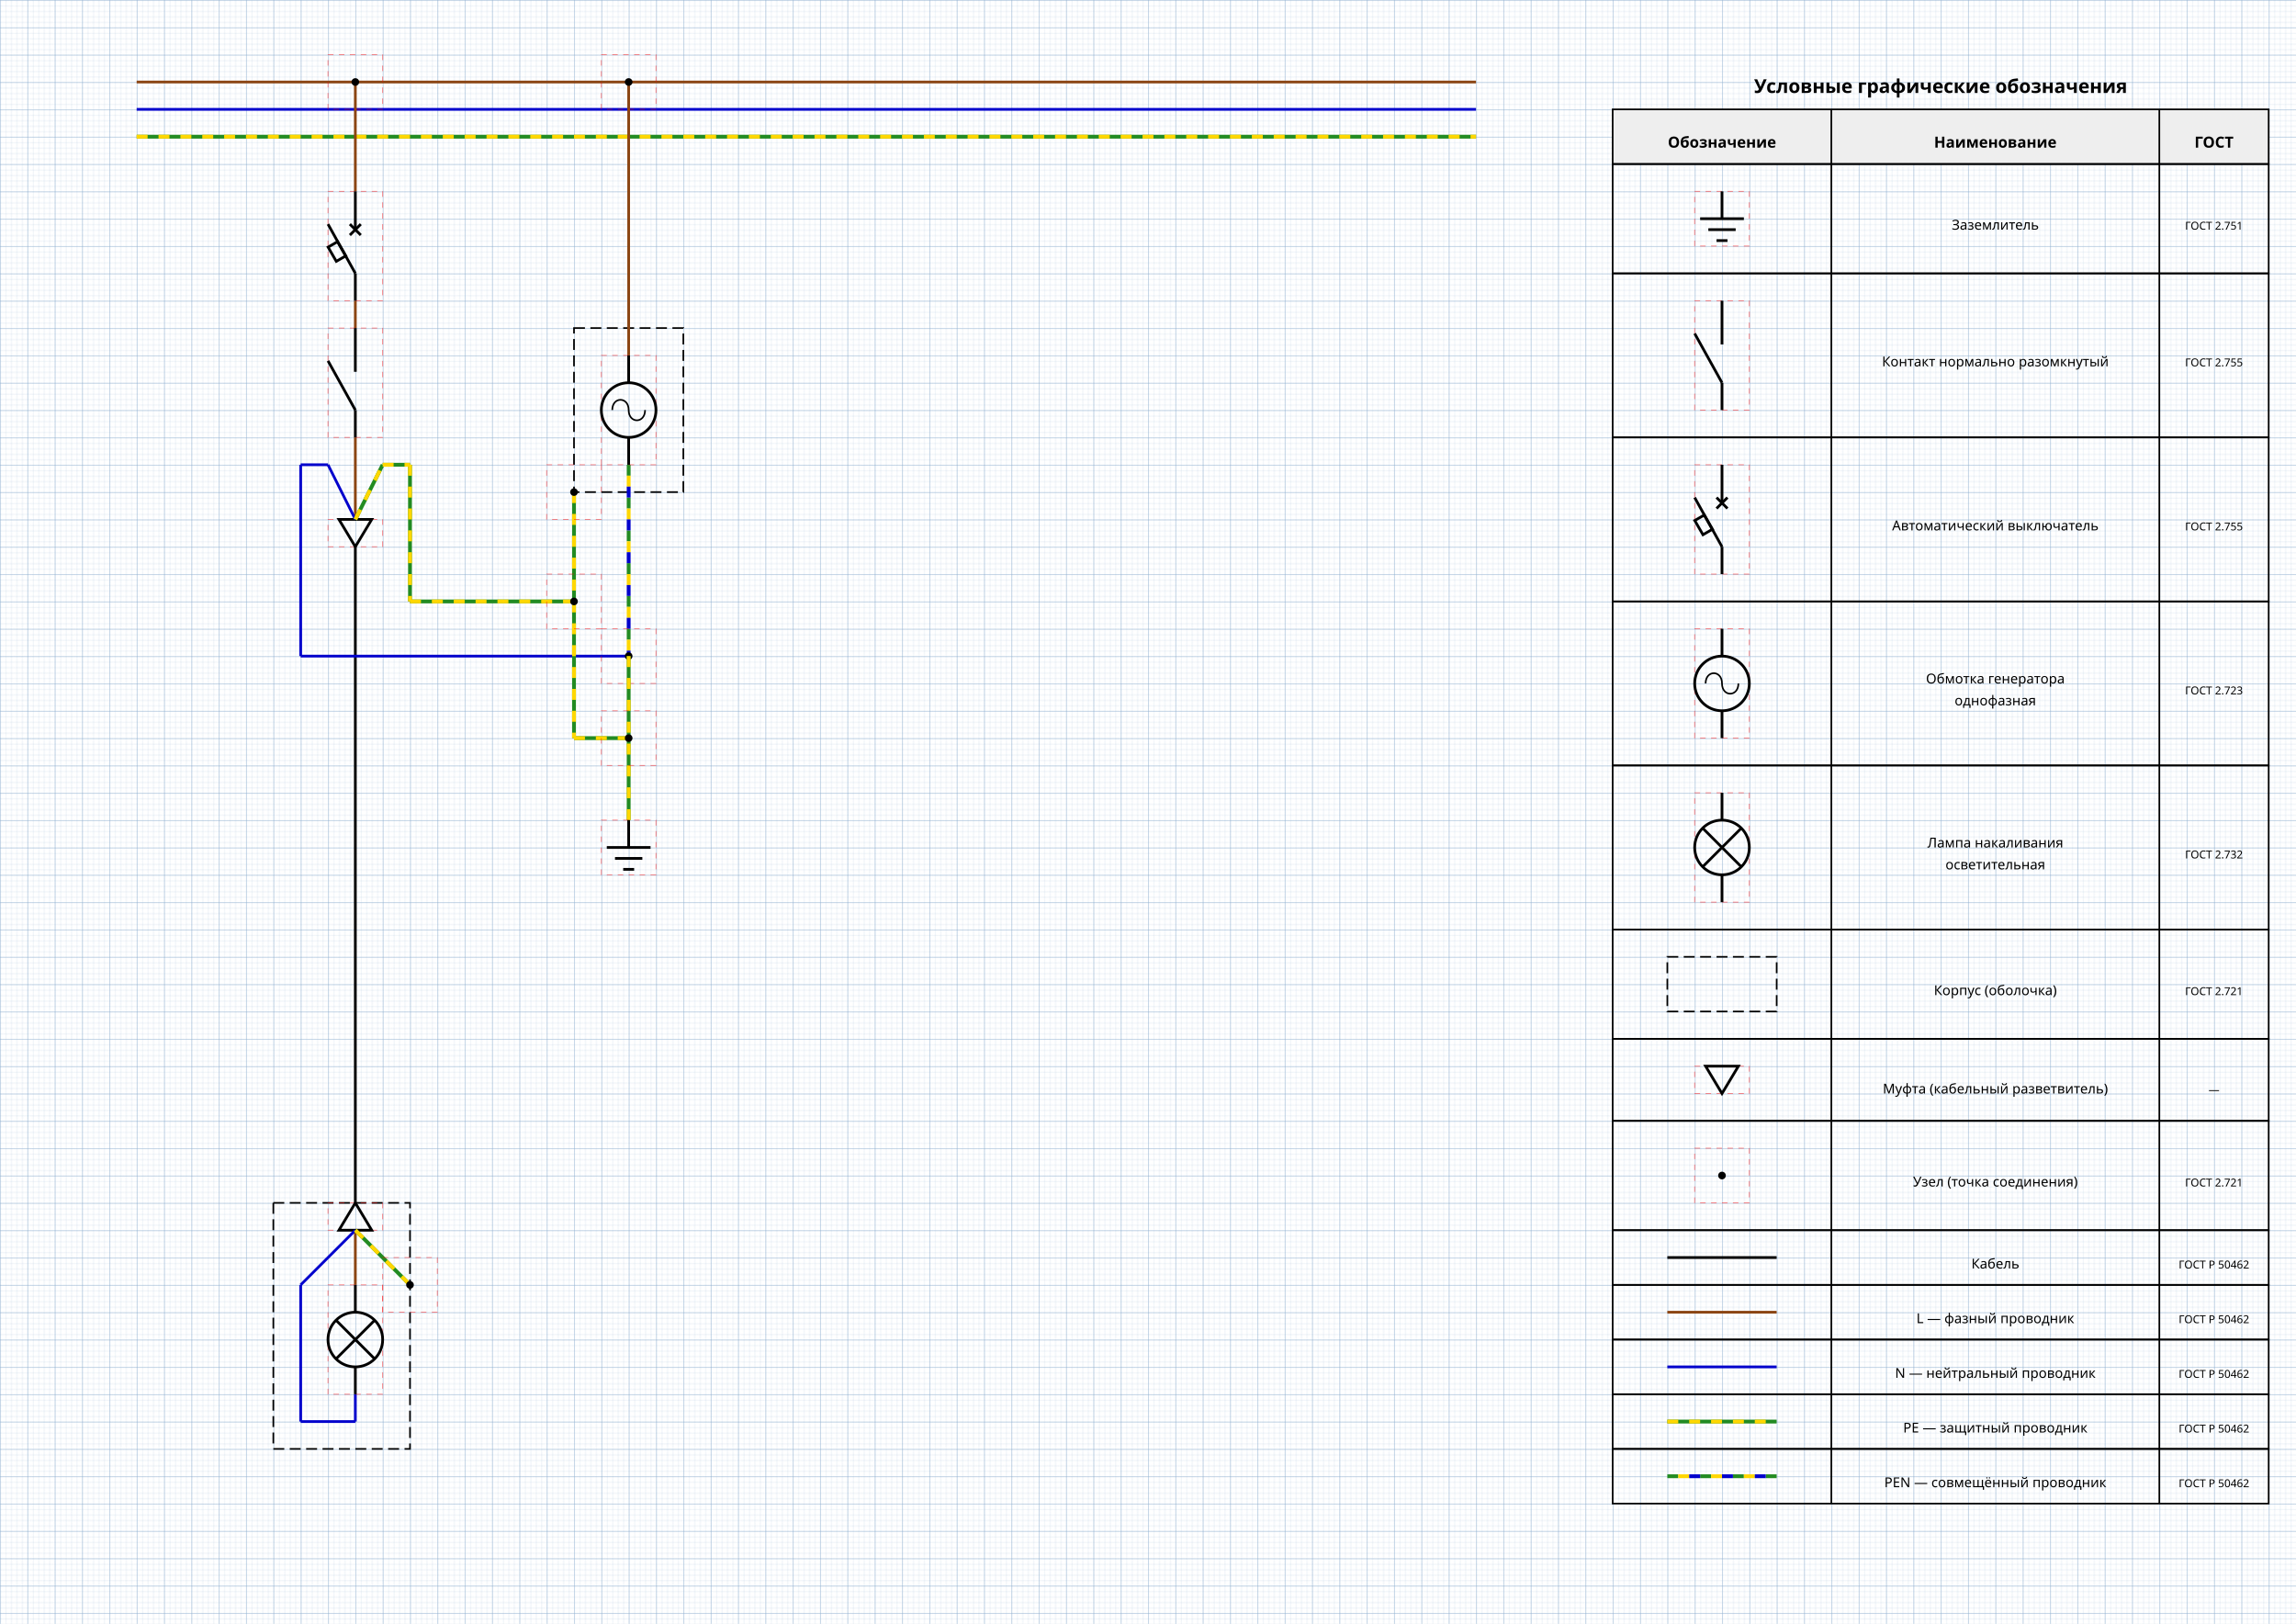
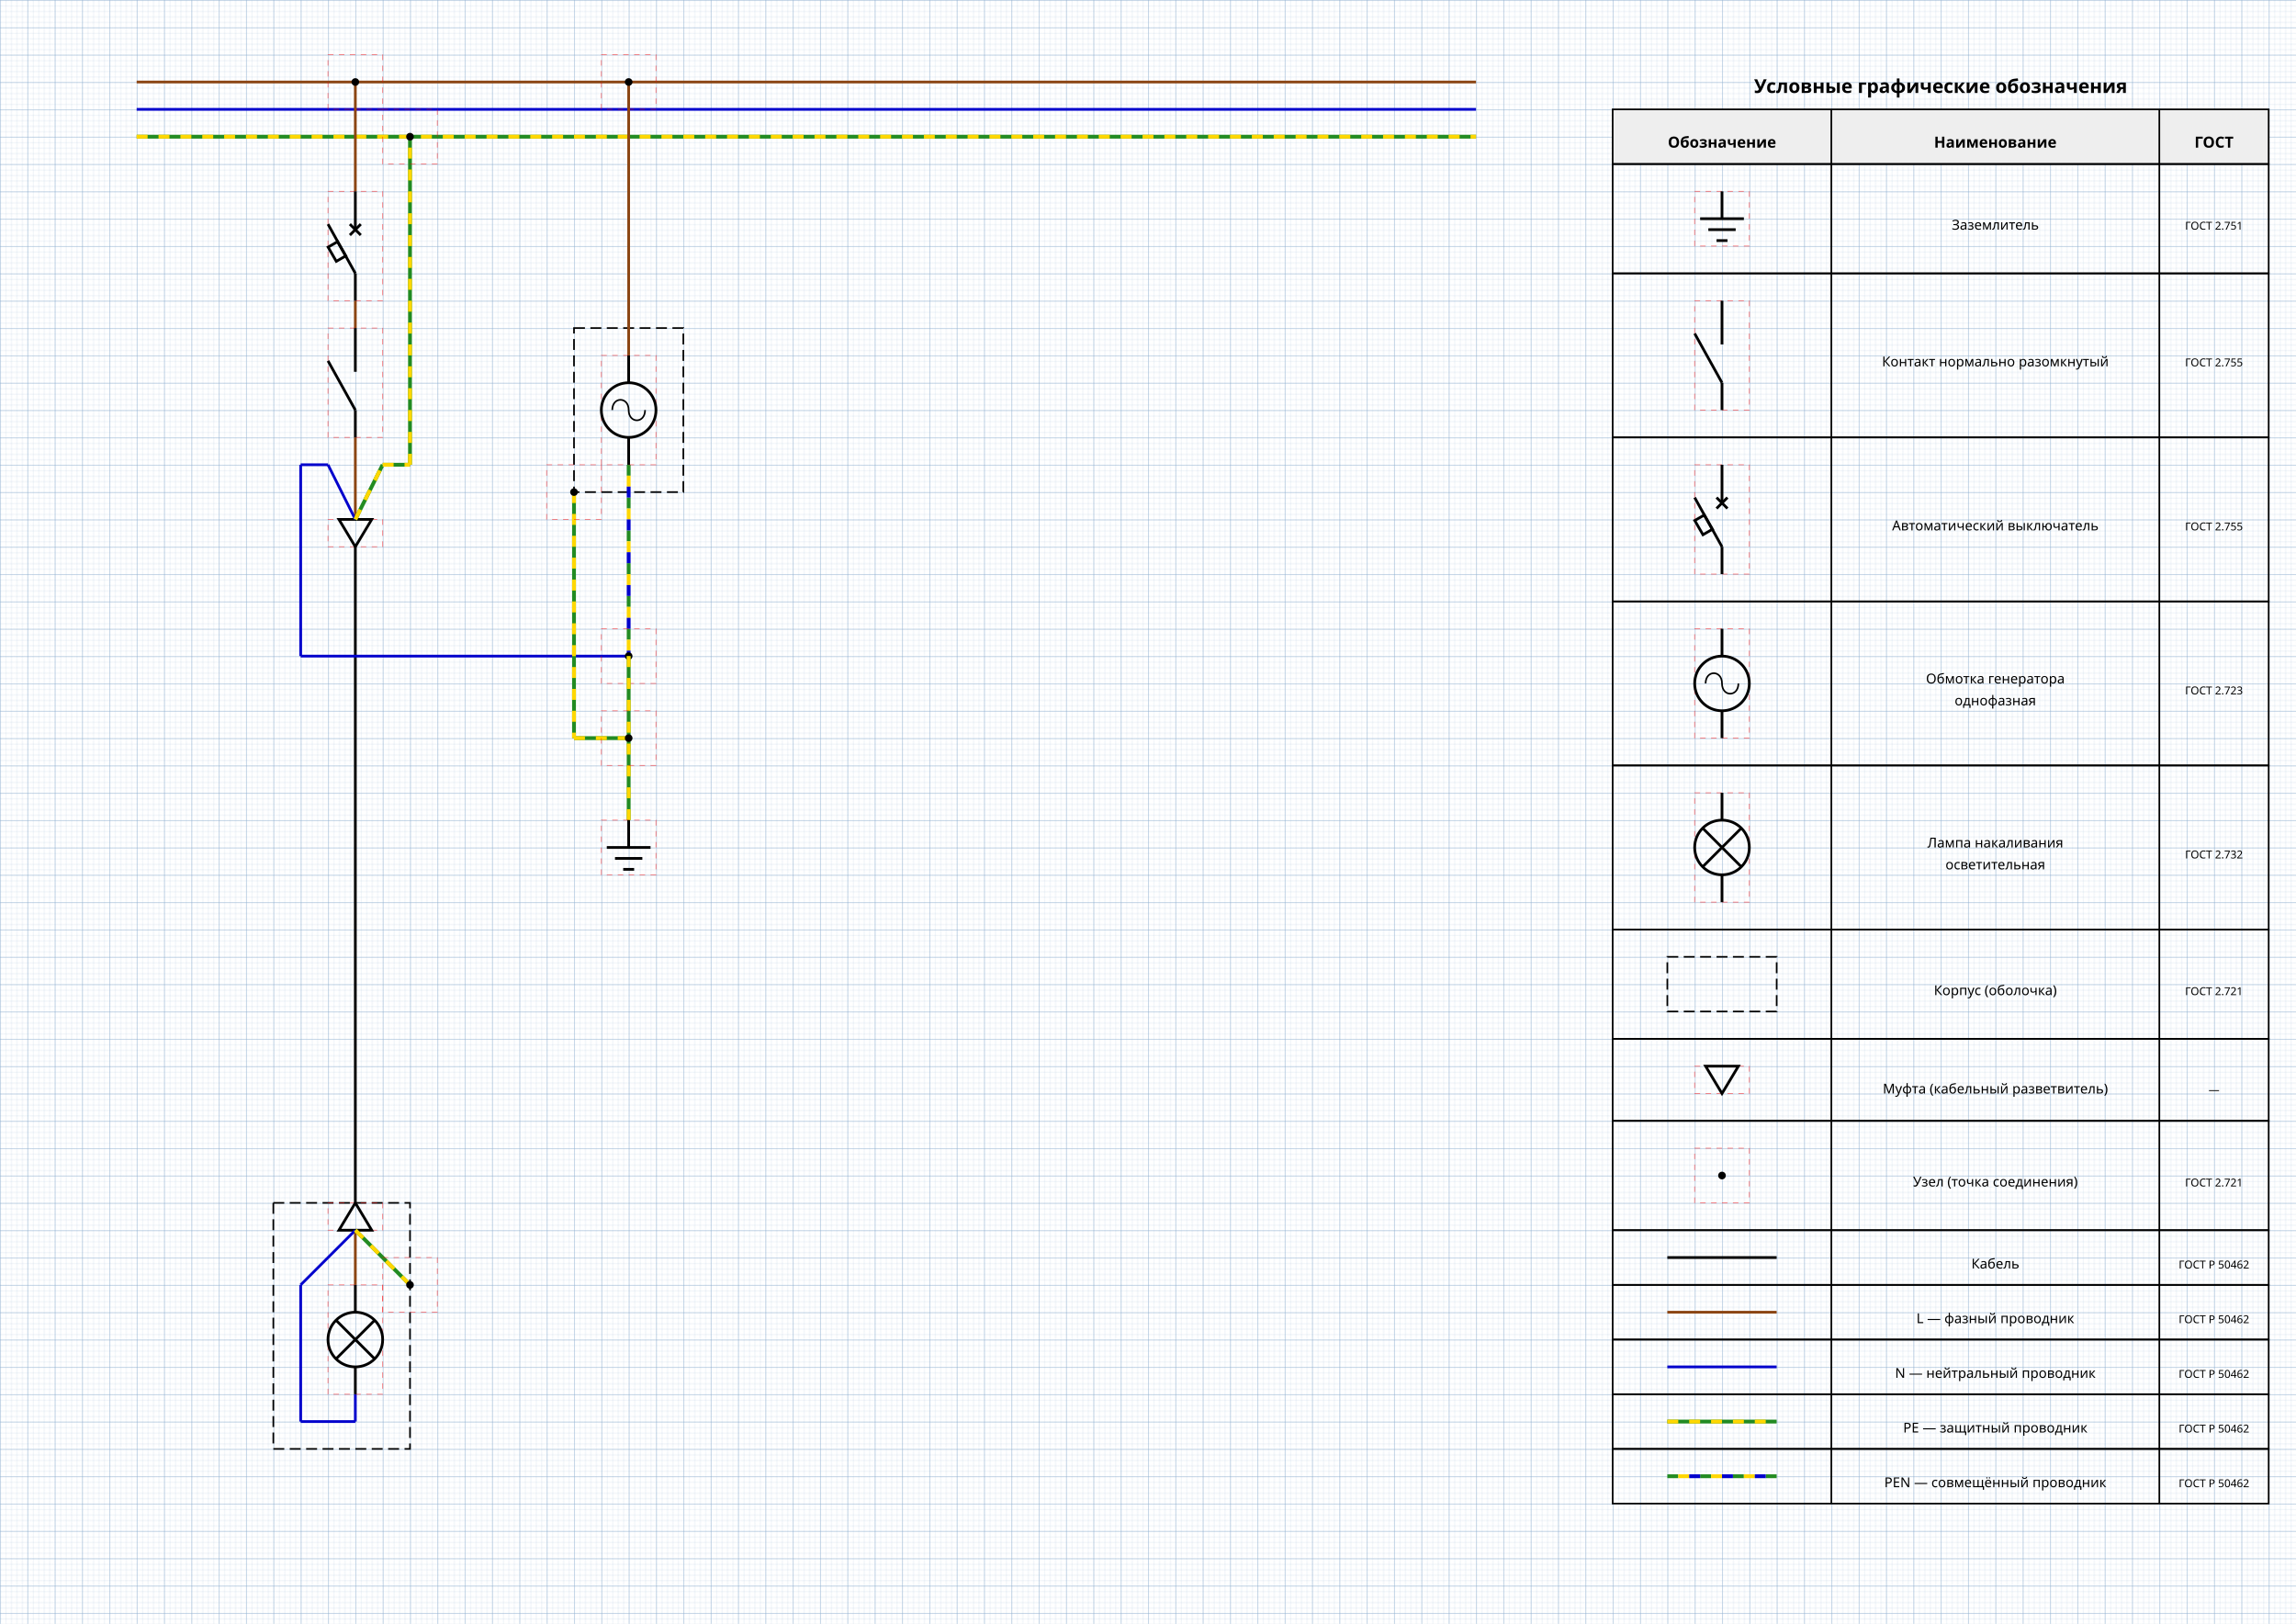
<svg xmlns="http://www.w3.org/2000/svg" width="420mm" height="297mm" viewBox="0 0 420 297">
  <rect width="420" height="297" fill="white" />
  <defs>
    <pattern id="mm1" width="1" height="1" patternUnits="userSpaceOnUse">
      <line x1="0" y1="0" x2="0" y2="1" stroke="#c8d8e8" stroke-width="0.1" />
      <line x1="0" y1="0" x2="1" y2="0" stroke="#c8d8e8" stroke-width="0.1" />
    </pattern>
    <pattern id="mm5" width="5" height="5" patternUnits="userSpaceOnUse">
      <rect width="5" height="5" fill="url(#mm1)" />
      <line x1="0" y1="0" x2="0" y2="5" stroke="#90b0d0" stroke-width="0.15" />
      <line x1="0" y1="0" x2="5" y2="0" stroke="#90b0d0" stroke-width="0.15" />
    </pattern>
    <symbol id="ugo-node" overflow="visible">
      <rect x="-5" y="-5" width="10" height="10" fill="none" stroke="red" stroke-width="0.15" stroke-dasharray="1,1" opacity="0.5" />
      <circle cx="0" cy="0" r="0.7" fill="black" stroke="none" />
    </symbol>
    <symbol id="ugo-ground" overflow="visible">
      <rect x="-5" y="0" width="10" height="10" fill="none" stroke="red" stroke-width="0.15" stroke-dasharray="1,1" opacity="0.5" />
      <g stroke="black" stroke-width="0.5">
        <line x1="0" y1="0" x2="0" y2="5" />
        <line x1="-4" y1="5" x2="4" y2="5" />
        <line x1="-2.5" y1="7" x2="2.5" y2="7" />
        <line x1="-1" y1="9" x2="1" y2="9" />
      </g>
    </symbol>
    <symbol id="ugo-contact" overflow="visible">
      <rect x="-5" y="0" width="10" height="20" fill="none" stroke="red" stroke-width="0.15" stroke-dasharray="1,1" opacity="0.5" />
      <g stroke="black" stroke-width="0.5" fill="none">
        <line x1="0" y1="0" x2="0" y2="8" />
        <line x1="0" y1="15" x2="-5" y2="6" />
        <line x1="0" y1="15" x2="0" y2="20" />
      </g>
    </symbol>
    <symbol id="ugo-breaker" overflow="visible">
      <rect x="-5" y="0" width="10" height="20" fill="none" stroke="red" stroke-width="0.15" stroke-dasharray="1,1" opacity="0.5" />
      <g stroke="black" stroke-width="0.5" fill="none">
        <line x1="0" y1="0" x2="0" y2="7" />
        <line x1="-1" y1="6" x2="1" y2="8" />
        <line x1="-1" y1="8" x2="1" y2="6" />
        <line x1="0" y1="15" x2="-5" y2="6" />
        <rect x="-2" y="-1.5" width="2" height="3" fill="none" stroke="black" stroke-width="0.5" transform="translate(-2.5, 10.5) rotate(-30)" />
        <line x1="0" y1="15" x2="0" y2="20" />
      </g>
    </symbol>
    <symbol id="ugo-generator" overflow="visible">
      <rect x="-5" y="0" width="10" height="20" fill="none" stroke="red" stroke-width="0.15" stroke-dasharray="1,1" opacity="0.5" />
      <g stroke="black" stroke-width="0.5" fill="none">
        <line x1="0" y1="0" x2="0" y2="5" />
        <circle cx="0" cy="10" r="5" />
        <path d="M-3,10 C-3,7.5 0,7.5 0,10 S3,12.5 3,10" stroke-width="0.3" />
        <line x1="0" y1="15" x2="0" y2="20" />
      </g>
    </symbol>
    <symbol id="ugo-lamp" overflow="visible">
      <rect x="-5" y="0" width="10" height="20" fill="none" stroke="red" stroke-width="0.15" stroke-dasharray="1,1" opacity="0.5" />
      <g stroke="black" stroke-width="0.5" fill="none">
        <line x1="0" y1="0" x2="0" y2="5" />
        <circle cx="0" cy="10" r="5" />
        <line x1="-3.5" y1="6.5" x2="3.5" y2="13.5" />
        <line x1="3.5" y1="6.5" x2="-3.5" y2="13.5" />
        <line x1="0" y1="15" x2="0" y2="20" />
      </g>
    </symbol>
    <symbol id="ugo-mufta" overflow="visible">
      <rect x="-5" y="0" width="10" height="5" fill="none" stroke="red" stroke-width="0.15" stroke-dasharray="1,1" opacity="0.5" />
      <polygon points="-3,0 3,0 0,5" stroke="black" stroke-width="0.5" fill="none" />
    </symbol>
  </defs>
  <rect width="420" height="297" fill="url(#mm5)" />
  <line x1="25" y1="15" x2="270" y2="15" stroke="#8B4513" stroke-width="0.5" />
  <line x1="25" y1="20" x2="270" y2="20" stroke="#0000CC" stroke-width="0.5" />
  <g stroke-width="0.7">
    <line x1="25" y1="25" x2="270" y2="25" stroke="#228B22" />
    <line x1="25" y1="25" x2="270" y2="25" stroke="#FFD700" stroke-dasharray="2,2" />
  </g>
  <rect x="50" y="220" width="25" height="45" fill="none" stroke="black" stroke-width="0.3" stroke-dasharray="2,1" />
  <rect x="105" y="60" width="20" height="30" fill="none" stroke="black" stroke-width="0.3" stroke-dasharray="2,1" />
  <g stroke="#8B4513" stroke-width="0.5">
    <line x1="65" y1="15" x2="65" y2="35" />
    <line x1="115" y1="15" x2="115" y2="65" />
    <line x1="65" y1="55" x2="65" y2="60" />
    <line x1="65" y1="80" x2="65" y2="95" />
    <line x1="65" y1="225" x2="65" y2="235" />
  </g>
  <use href="#ugo-breaker" x="65" y="35" />
  <use href="#ugo-contact" x="65" y="60" />
  <use href="#ugo-mufta" x="65" y="95" />
  <line x1="65" y1="100" x2="65" y2="220" stroke="black" stroke-width="0.5" />
  <g transform="translate(65, 225) scale(1, -1)">
    <use href="#ugo-mufta" />
  </g>
  <g stroke="#0000CC" stroke-width="0.5">
    <line x1="55" y1="120" x2="115" y2="120" />
    <line x1="55" y1="120" x2="55" y2="85" />
    <line x1="55" y1="85" x2="60" y2="85" />
    <line x1="60" y1="85" x2="65" y2="95" />
    <line x1="65" y1="225" x2="55" y2="235" />
    <line x1="55" y1="235" x2="55" y2="260" />
    <line x1="55" y1="260" x2="65" y2="260" />
    <line x1="65" y1="260" x2="65" y2="255" />
  </g>
  <g stroke-width="0.7">
    <line x1="115" y1="85" x2="115" y2="120" stroke="#228B22" stroke-dasharray="2,4" stroke-dashoffset="0" />
    <line x1="115" y1="85" x2="115" y2="120" stroke="#FFD700" stroke-dasharray="2,4" stroke-dashoffset="4" />
    <line x1="115" y1="85" x2="115" y2="120" stroke="#0000CC" stroke-dasharray="2,4" stroke-dashoffset="2" />
  </g>
  <use href="#ugo-node" x="115" y="120" />
  <g stroke-width="0.7">
    <line x1="115" y1="120" x2="115" y2="150" stroke="#228B22" />
    <line x1="115" y1="120" x2="115" y2="150" stroke="#FFD700" stroke-dasharray="2,2" />
  </g>
  <g stroke-width="0.7">
    <line x1="65" y1="95" x2="70" y2="85" stroke="#228B22" />
    <line x1="70" y1="85" x2="75" y2="85" stroke="#228B22" />
-     <line x1="75" y1="85" x2="75" y2="110" stroke="#228B22" />
-     <line x1="75" y1="110" x2="105" y2="110" stroke="#228B22" />
+     <line x1="75" y1="85" x2="75" y2="25" stroke="#228B22" />
    <line x1="105" y1="90" x2="105" y2="135" stroke="#228B22" />
    <line x1="105" y1="135" x2="115" y2="135" stroke="#228B22" />
    <line x1="65" y1="225" x2="75" y2="235" stroke="#228B22" />
    <line x1="65" y1="95" x2="70" y2="85" stroke="#FFD700" stroke-dasharray="2,2" />
    <line x1="70" y1="85" x2="75" y2="85" stroke="#FFD700" stroke-dasharray="2,2" />
-     <line x1="75" y1="85" x2="75" y2="110" stroke="#FFD700" stroke-dasharray="2,2" />
-     <line x1="75" y1="110" x2="105" y2="110" stroke="#FFD700" stroke-dasharray="2,2" />
+     <line x1="75" y1="85" x2="75" y2="25" stroke="#FFD700" stroke-dasharray="2,2" />
    <line x1="105" y1="90" x2="105" y2="135" stroke="#FFD700" stroke-dasharray="2,2" />
    <line x1="105" y1="135" x2="115" y2="135" stroke="#FFD700" stroke-dasharray="2,2" />
    <line x1="65" y1="225" x2="75" y2="235" stroke="#FFD700" stroke-dasharray="2,2" />
  </g>
  <use href="#ugo-node" x="75" y="235" />
-   <use href="#ugo-node" x="105" y="110" />
+   <use href="#ugo-node" x="75" y="25" />
  <use href="#ugo-node" x="105" y="90" />
  <use href="#ugo-node" x="115" y="135" />
  <use href="#ugo-node" x="65" y="15" />
  <use href="#ugo-node" x="115" y="15" />
  <use href="#ugo-generator" x="115" y="65" />
  <use href="#ugo-lamp" x="65" y="235" />
  <use href="#ugo-ground" x="115" y="150" />
  <g transform="translate(295, 20)" stroke="black" stroke-width="0.3" font-family="sans-serif">
    <text x="60" y="-3" font-size="3.5" font-weight="bold" text-anchor="middle" stroke="none" fill="black">Условные графические обозначения</text>
    <rect x="0" y="0" width="120" height="10" fill="#eee" stroke="black" />
    <text x="20" y="7" font-size="2.8" text-anchor="middle" stroke="none" fill="black" font-weight="bold">Обозначение</text>
    <text x="70" y="7" font-size="2.8" text-anchor="middle" stroke="none" fill="black" font-weight="bold">Наименование</text>
    <text x="110" y="7" font-size="2.8" text-anchor="middle" stroke="none" fill="black" font-weight="bold">ГОСТ</text>
    <line x1="40" y1="0" x2="40" y2="10" />
    <line x1="100" y1="0" x2="100" y2="10" />
    <rect x="0" y="10" width="120" height="20" fill="none" stroke="black" />
    <line x1="40" y1="10" x2="40" y2="30" />
    <line x1="100" y1="10" x2="100" y2="30" />
    <use href="#ugo-ground" x="20" y="15" />
    <text x="70" y="22" font-size="2.5" text-anchor="middle" stroke="none" fill="black">Заземлитель</text>
    <text x="110" y="22" font-size="2" text-anchor="middle" stroke="none" fill="black">ГОСТ 2.751</text>
    <rect x="0" y="30" width="120" height="30" fill="none" stroke="black" />
    <line x1="40" y1="30" x2="40" y2="60" />
    <line x1="100" y1="30" x2="100" y2="60" />
    <use href="#ugo-contact" x="20" y="35" />
    <text x="70" y="47" font-size="2.5" text-anchor="middle" stroke="none" fill="black">Контакт нормально разомкнутый</text>
    <text x="110" y="47" font-size="2" text-anchor="middle" stroke="none" fill="black">ГОСТ 2.755</text>
    <rect x="0" y="60" width="120" height="30" fill="none" stroke="black" />
    <line x1="40" y1="60" x2="40" y2="90" />
    <line x1="100" y1="60" x2="100" y2="90" />
    <use href="#ugo-breaker" x="20" y="65" />
    <text x="70" y="77" font-size="2.5" text-anchor="middle" stroke="none" fill="black">Автоматический выключатель</text>
    <text x="110" y="77" font-size="2" text-anchor="middle" stroke="none" fill="black">ГОСТ 2.755</text>
    <rect x="0" y="90" width="120" height="30" fill="none" stroke="black" />
    <line x1="40" y1="90" x2="40" y2="120" />
    <line x1="100" y1="90" x2="100" y2="120" />
    <use href="#ugo-generator" x="20" y="95" />
    <text x="70" y="105" font-size="2.5" text-anchor="middle" stroke="none" fill="black">Обмотка генератора</text>
    <text x="70" y="109" font-size="2.5" text-anchor="middle" stroke="none" fill="black">однофазная</text>
    <text x="110" y="107" font-size="2" text-anchor="middle" stroke="none" fill="black">ГОСТ 2.723</text>
    <rect x="0" y="120" width="120" height="30" fill="none" stroke="black" />
    <line x1="40" y1="120" x2="40" y2="150" />
    <line x1="100" y1="120" x2="100" y2="150" />
    <use href="#ugo-lamp" x="20" y="125" />
    <text x="70" y="135" font-size="2.5" text-anchor="middle" stroke="none" fill="black">Лампа накаливания</text>
    <text x="70" y="139" font-size="2.5" text-anchor="middle" stroke="none" fill="black">осветительная</text>
    <text x="110" y="137" font-size="2" text-anchor="middle" stroke="none" fill="black">ГОСТ 2.732</text>
    <rect x="0" y="150" width="120" height="20" fill="none" stroke="black" />
    <line x1="40" y1="150" x2="40" y2="170" />
    <line x1="100" y1="150" x2="100" y2="170" />
    <rect x="10" y="155" width="20" height="10" fill="none" stroke="black" stroke-dasharray="2,1" />
    <text x="70" y="162" font-size="2.5" text-anchor="middle" stroke="none" fill="black">Корпус (оболочка)</text>
    <text x="110" y="162" font-size="2" text-anchor="middle" stroke="none" fill="black">ГОСТ 2.721</text>
    <rect x="0" y="170" width="120" height="15" fill="none" stroke="black" />
    <line x1="40" y1="170" x2="40" y2="185" />
    <line x1="100" y1="170" x2="100" y2="185" />
    <use href="#ugo-mufta" x="20" y="175" />
    <text x="70" y="180" font-size="2.5" text-anchor="middle" stroke="none" fill="black">Муфта (кабельный разветвитель)</text>
    <text x="110" y="180" font-size="2" text-anchor="middle" stroke="none" fill="black">—</text>
    <rect x="0" y="185" width="120" height="20" fill="none" stroke="black" />
    <line x1="40" y1="185" x2="40" y2="205" />
    <line x1="100" y1="185" x2="100" y2="205" />
    <use href="#ugo-node" x="20" y="195" />
    <text x="70" y="197" font-size="2.5" text-anchor="middle" stroke="none" fill="black">Узел (точка соединения)</text>
    <text x="110" y="197" font-size="2" text-anchor="middle" stroke="none" fill="black">ГОСТ 2.721</text>
    <rect x="0" y="205" width="120" height="10" fill="none" stroke="black" />
    <line x1="40" y1="205" x2="40" y2="215" />
    <line x1="100" y1="205" x2="100" y2="215" />
    <line x1="10" y1="210" x2="30" y2="210" stroke="black" stroke-width="0.5" />
    <text x="70" y="212" font-size="2.5" text-anchor="middle" stroke="none" fill="black">Кабель</text>
    <text x="110" y="212" font-size="2" text-anchor="middle" stroke="none" fill="black">ГОСТ Р 50462</text>
    <rect x="0" y="215" width="120" height="10" fill="none" stroke="black" />
    <line x1="40" y1="215" x2="40" y2="225" />
    <line x1="100" y1="215" x2="100" y2="225" />
    <line x1="10" y1="220" x2="30" y2="220" stroke="#8B4513" stroke-width="0.5" />
    <text x="70" y="222" font-size="2.5" text-anchor="middle" stroke="none" fill="black">L — фазный проводник</text>
    <text x="110" y="222" font-size="2" text-anchor="middle" stroke="none" fill="black">ГОСТ Р 50462</text>
    <rect x="0" y="225" width="120" height="10" fill="none" stroke="black" />
    <line x1="40" y1="225" x2="40" y2="235" />
    <line x1="100" y1="225" x2="100" y2="235" />
    <line x1="10" y1="230" x2="30" y2="230" stroke="#0000CC" stroke-width="0.5" />
    <text x="70" y="232" font-size="2.5" text-anchor="middle" stroke="none" fill="black">N — нейтральный проводник</text>
    <text x="110" y="232" font-size="2" text-anchor="middle" stroke="none" fill="black">ГОСТ Р 50462</text>
    <rect x="0" y="235" width="120" height="10" fill="none" stroke="black" />
    <line x1="40" y1="235" x2="40" y2="245" />
    <line x1="100" y1="235" x2="100" y2="245" />
    <line x1="10" y1="240" x2="30" y2="240" stroke="#228B22" stroke-width="0.7" />
    <line x1="10" y1="240" x2="30" y2="240" stroke="#FFD700" stroke-width="0.7" stroke-dasharray="2,2" />
    <text x="70" y="242" font-size="2.5" text-anchor="middle" stroke="none" fill="black">PE — защитный проводник</text>
    <text x="110" y="242" font-size="2" text-anchor="middle" stroke="none" fill="black">ГОСТ Р 50462</text>
    <rect x="0" y="245" width="120" height="10" fill="none" stroke="black" />
    <line x1="40" y1="245" x2="40" y2="255" />
    <line x1="100" y1="245" x2="100" y2="255" />
    <line x1="10" y1="250" x2="30" y2="250" stroke="#228B22" stroke-width="0.7" stroke-dasharray="2,4" stroke-dashoffset="0" />
    <line x1="10" y1="250" x2="30" y2="250" stroke="#FFD700" stroke-width="0.7" stroke-dasharray="2,4" stroke-dashoffset="4" />
    <line x1="10" y1="250" x2="30" y2="250" stroke="#0000CC" stroke-width="0.7" stroke-dasharray="2,4" stroke-dashoffset="2" />
    <text x="70" y="252" font-size="2.5" text-anchor="middle" stroke="none" fill="black">PEN — совмещённый проводник</text>
    <text x="110" y="252" font-size="2" text-anchor="middle" stroke="none" fill="black">ГОСТ Р 50462</text>
  </g>
</svg>
